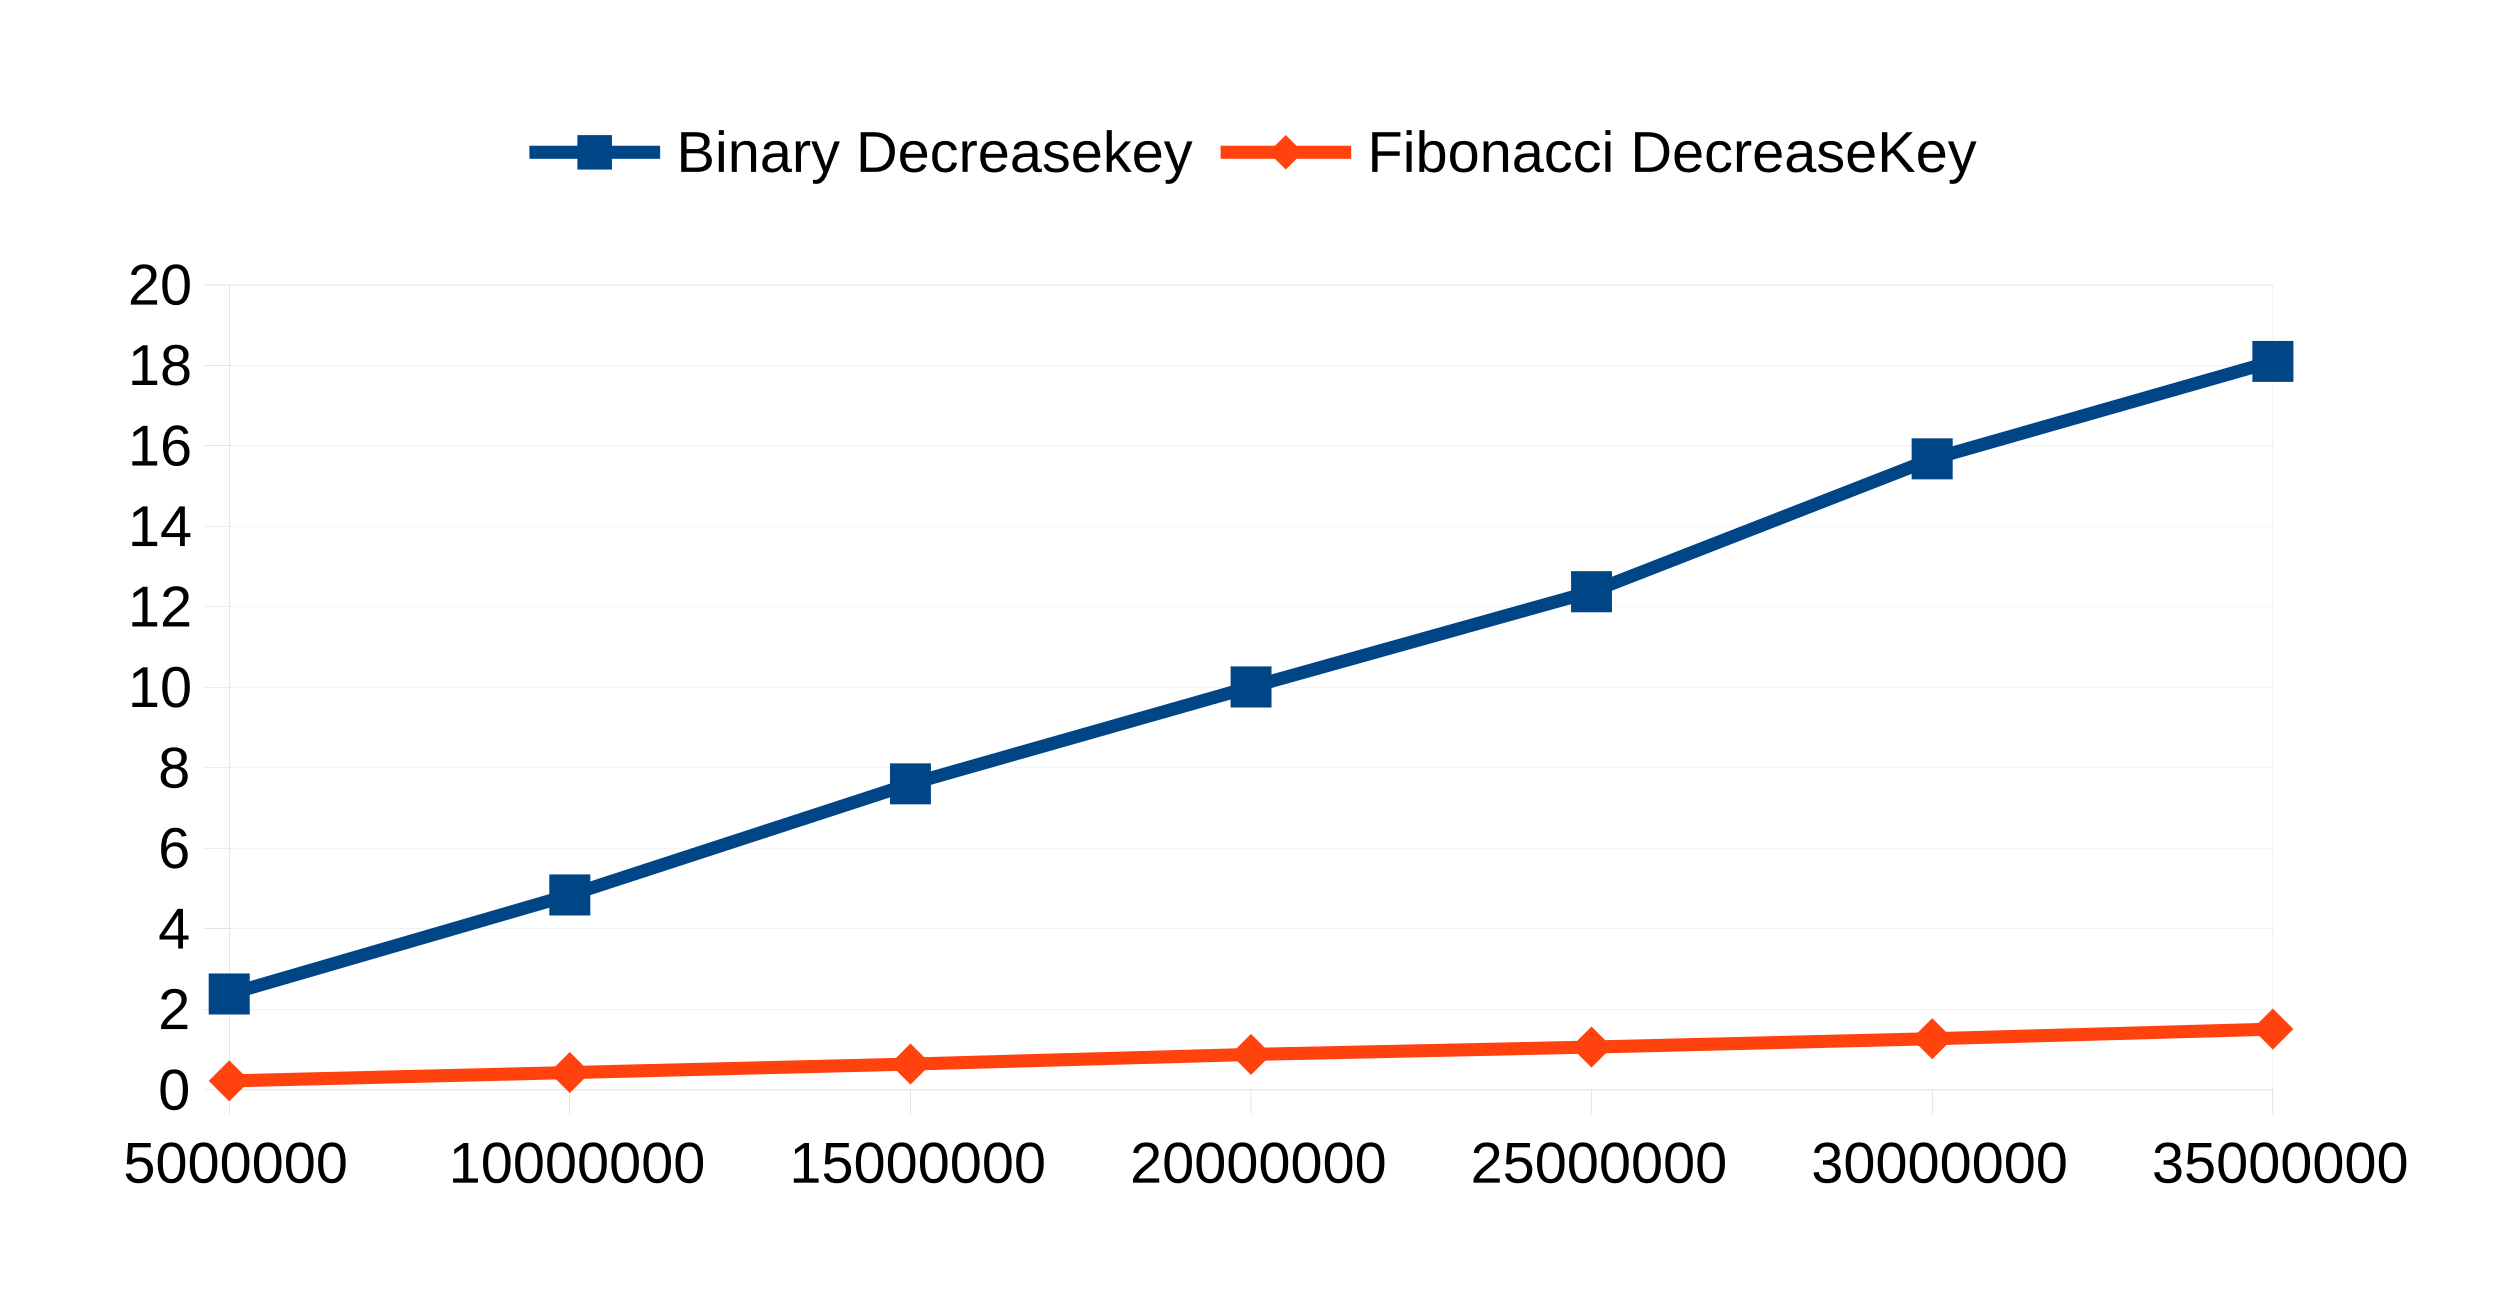
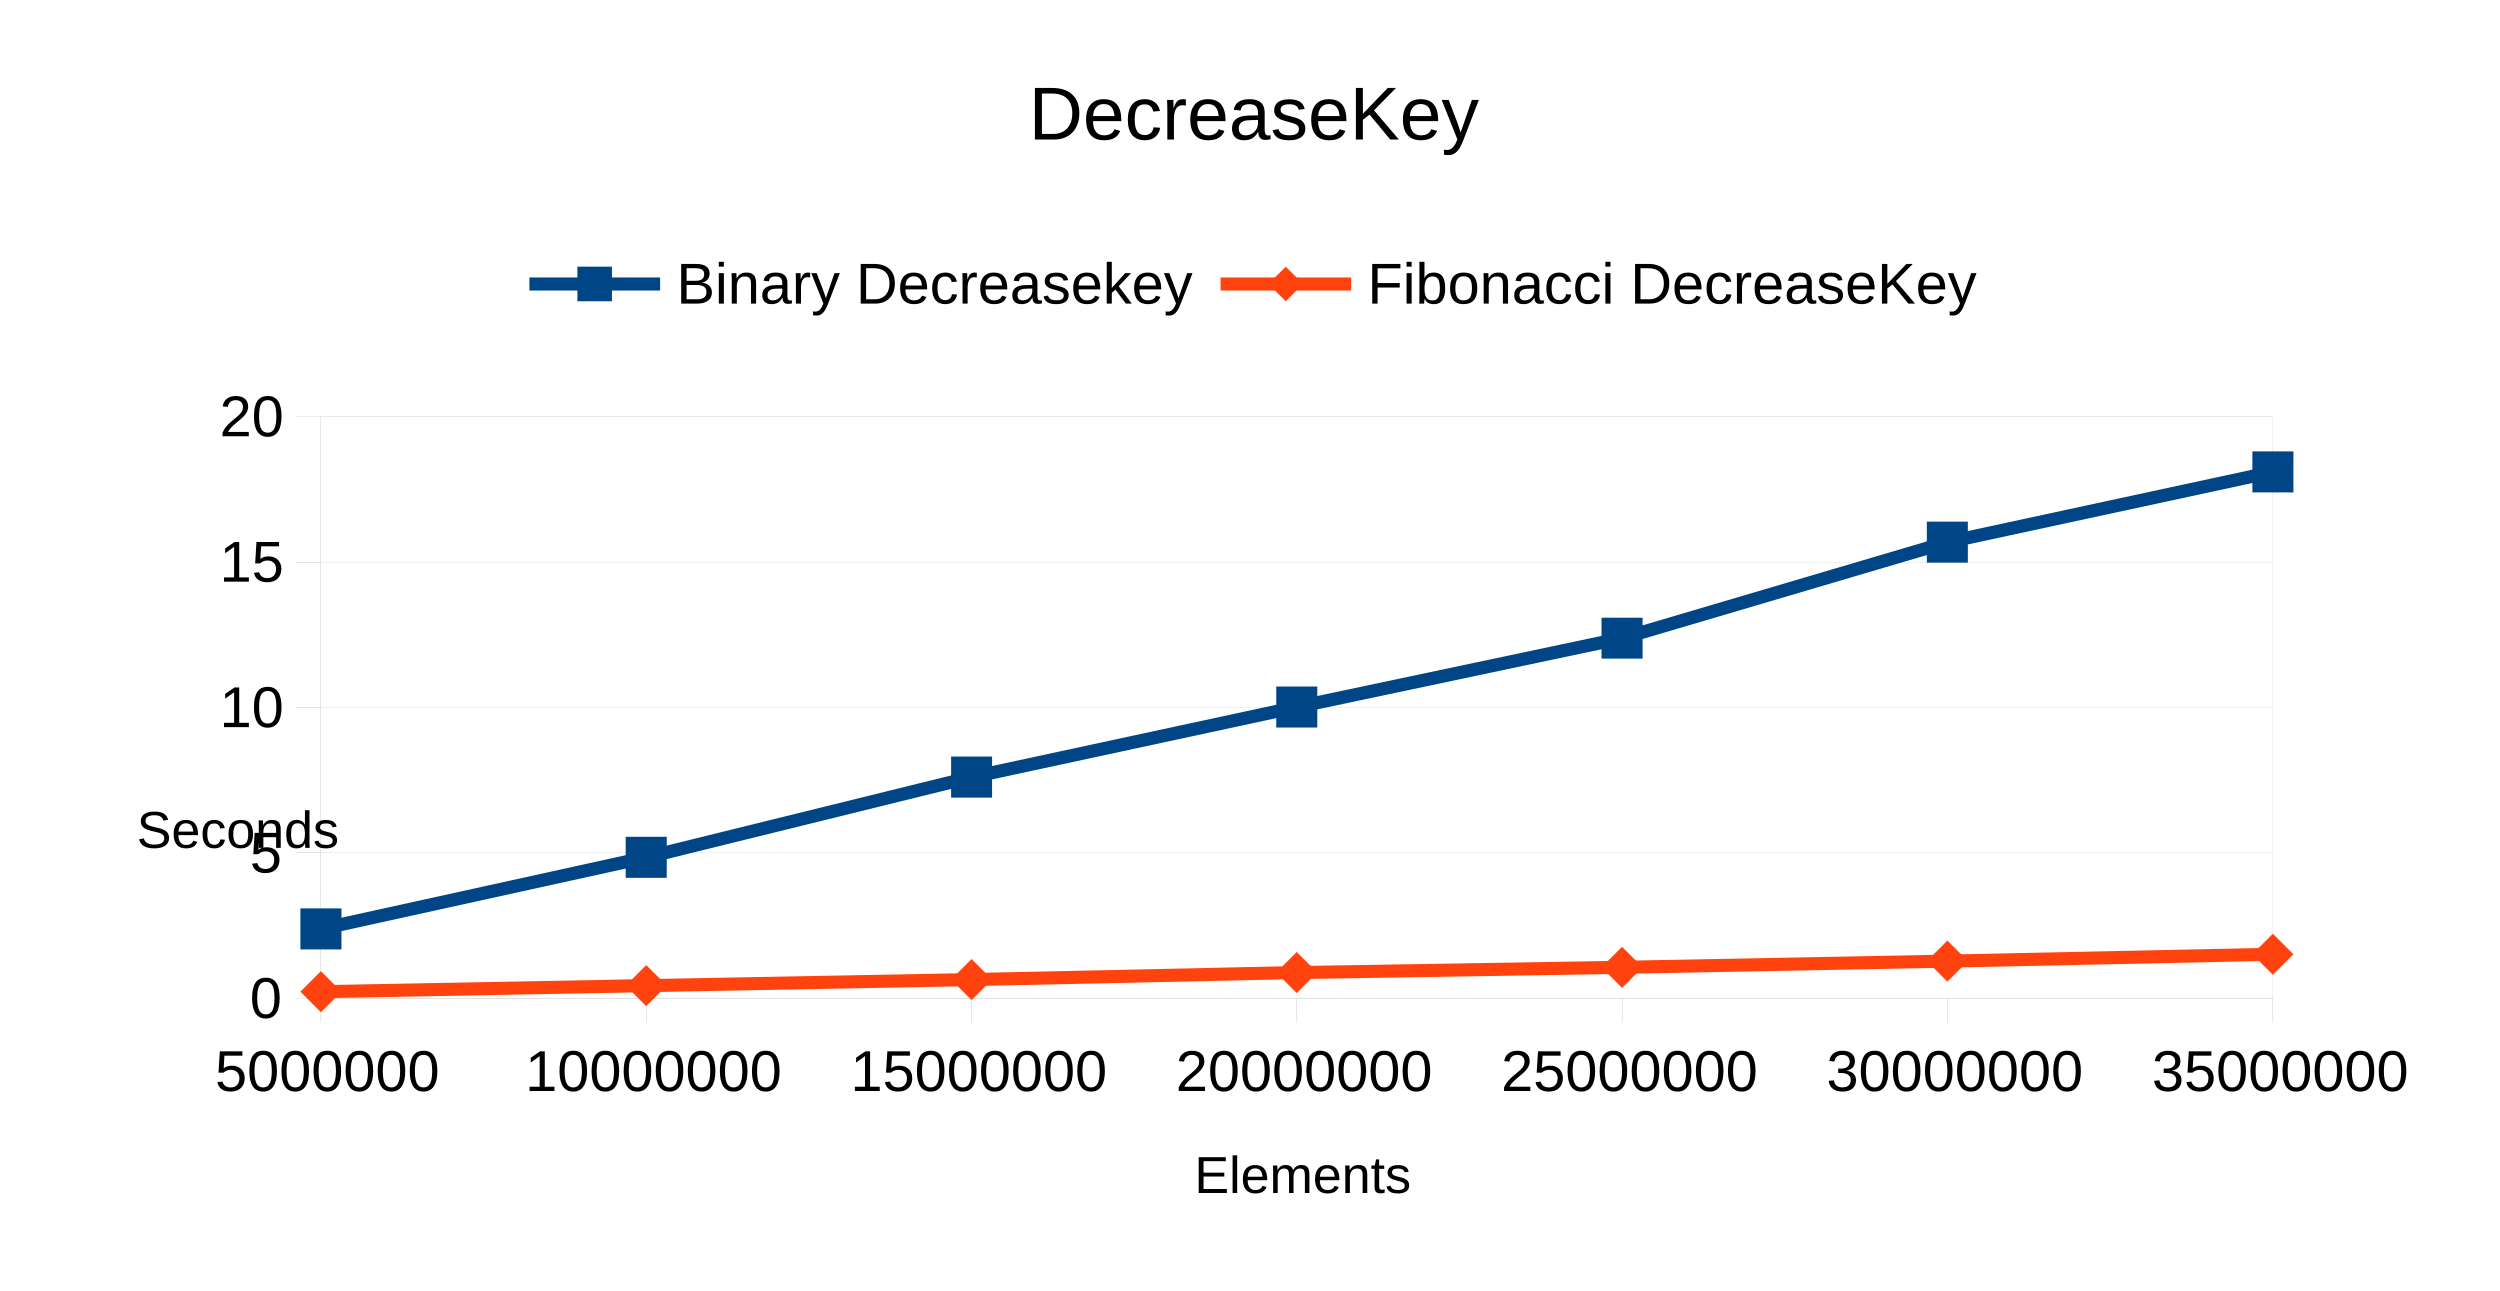
<svg width="153mm" height="79mm" viewBox="0 0 15300 7900">
  <path fill="rgb(255,255,255)" stroke="none" d="M 7632,7895 L 0,7895 0,0 15263,0 15263,7895 7632,7895 Z" />
-   <path fill="none" stroke="rgb(179,179,179)" stroke-linejoin="round" d="M 7656,6671 L 1403,6671 1403,1745 13910,1745 13910,6671 7656,6671 Z" />
-   <path fill="none" stroke="rgb(179,179,179)" stroke-linejoin="round" d="M 13910,6670 L 1403,6670" />
-   <path fill="none" stroke="rgb(179,179,179)" stroke-linejoin="round" d="M 13910,6177 L 1403,6177" />
-   <path fill="none" stroke="rgb(179,179,179)" stroke-linejoin="round" d="M 13910,5684 L 1403,5684" />
-   <path fill="none" stroke="rgb(179,179,179)" stroke-linejoin="round" d="M 13910,5191 L 1403,5191" />
-   <path fill="none" stroke="rgb(179,179,179)" stroke-linejoin="round" d="M 13910,4699 L 1403,4699" />
-   <path fill="none" stroke="rgb(179,179,179)" stroke-linejoin="round" d="M 13910,4206 L 1403,4206" />
-   <path fill="none" stroke="rgb(179,179,179)" stroke-linejoin="round" d="M 13910,3714 L 1403,3714" />
-   <path fill="none" stroke="rgb(179,179,179)" stroke-linejoin="round" d="M 13910,3222 L 1403,3222" />
-   <path fill="none" stroke="rgb(179,179,179)" stroke-linejoin="round" d="M 13910,2729 L 1403,2729" />
-   <path fill="none" stroke="rgb(179,179,179)" stroke-linejoin="round" d="M 13910,2236 L 1403,2236" />
-   <path fill="none" stroke="rgb(179,179,179)" stroke-linejoin="round" d="M 13910,1744 L 1403,1744" />
-   <path fill="none" stroke="rgb(179,179,179)" stroke-linejoin="round" d="M 1403,6820 L 1403,6670" />
-   <path fill="none" stroke="rgb(179,179,179)" stroke-linejoin="round" d="M 1403,6820 L 1403,6670" />
-   <path fill="none" stroke="rgb(179,179,179)" stroke-linejoin="round" d="M 3487,6820 L 3487,6670" />
-   <path fill="none" stroke="rgb(179,179,179)" stroke-linejoin="round" d="M 3487,6820 L 3487,6670" />
-   <path fill="none" stroke="rgb(179,179,179)" stroke-linejoin="round" d="M 5572,6820 L 5572,6670" />
-   <path fill="none" stroke="rgb(179,179,179)" stroke-linejoin="round" d="M 5572,6820 L 5572,6670" />
-   <path fill="none" stroke="rgb(179,179,179)" stroke-linejoin="round" d="M 7656,6820 L 7656,6670" />
-   <path fill="none" stroke="rgb(179,179,179)" stroke-linejoin="round" d="M 7656,6820 L 7656,6670" />
-   <path fill="none" stroke="rgb(179,179,179)" stroke-linejoin="round" d="M 9740,6820 L 9740,6670" />
-   <path fill="none" stroke="rgb(179,179,179)" stroke-linejoin="round" d="M 9740,6820 L 9740,6670" />
-   <path fill="none" stroke="rgb(179,179,179)" stroke-linejoin="round" d="M 11825,6820 L 11825,6670" />
-   <path fill="none" stroke="rgb(179,179,179)" stroke-linejoin="round" d="M 11825,6820 L 11825,6670" />
-   <path fill="none" stroke="rgb(179,179,179)" stroke-linejoin="round" d="M 13910,6820 L 13910,6670" />
-   <path fill="none" stroke="rgb(179,179,179)" stroke-linejoin="round" d="M 13910,6820 L 13910,6670" />
-   <path fill="none" stroke="rgb(179,179,179)" stroke-linejoin="round" d="M 1403,6670 L 13910,6670" />
-   <path fill="none" stroke="rgb(179,179,179)" stroke-linejoin="round" d="M 1253,6670 L 1403,6670" />
-   <path fill="none" stroke="rgb(179,179,179)" stroke-linejoin="round" d="M 1253,6670 L 1403,6670" />
-   <path fill="none" stroke="rgb(179,179,179)" stroke-linejoin="round" d="M 1253,6177 L 1403,6177" />
-   <path fill="none" stroke="rgb(179,179,179)" stroke-linejoin="round" d="M 1253,6177 L 1403,6177" />
-   <path fill="none" stroke="rgb(179,179,179)" stroke-linejoin="round" d="M 1253,5684 L 1403,5684" />
-   <path fill="none" stroke="rgb(179,179,179)" stroke-linejoin="round" d="M 1253,5684 L 1403,5684" />
-   <path fill="none" stroke="rgb(179,179,179)" stroke-linejoin="round" d="M 1253,5191 L 1403,5191" />
-   <path fill="none" stroke="rgb(179,179,179)" stroke-linejoin="round" d="M 1253,5191 L 1403,5191" />
-   <path fill="none" stroke="rgb(179,179,179)" stroke-linejoin="round" d="M 1253,4699 L 1403,4699" />
-   <path fill="none" stroke="rgb(179,179,179)" stroke-linejoin="round" d="M 1253,4699 L 1403,4699" />
-   <path fill="none" stroke="rgb(179,179,179)" stroke-linejoin="round" d="M 1253,4206 L 1403,4206" />
-   <path fill="none" stroke="rgb(179,179,179)" stroke-linejoin="round" d="M 1253,4206 L 1403,4206" />
-   <path fill="none" stroke="rgb(179,179,179)" stroke-linejoin="round" d="M 1253,3714 L 1403,3714" />
-   <path fill="none" stroke="rgb(179,179,179)" stroke-linejoin="round" d="M 1253,3714 L 1403,3714" />
-   <path fill="none" stroke="rgb(179,179,179)" stroke-linejoin="round" d="M 1253,3222 L 1403,3222" />
-   <path fill="none" stroke="rgb(179,179,179)" stroke-linejoin="round" d="M 1253,3222 L 1403,3222" />
-   <path fill="none" stroke="rgb(179,179,179)" stroke-linejoin="round" d="M 1253,2729 L 1403,2729" />
-   <path fill="none" stroke="rgb(179,179,179)" stroke-linejoin="round" d="M 1253,2729 L 1403,2729" />
-   <path fill="none" stroke="rgb(179,179,179)" stroke-linejoin="round" d="M 1253,2236 L 1403,2236" />
-   <path fill="none" stroke="rgb(179,179,179)" stroke-linejoin="round" d="M 1253,2236 L 1403,2236" />
-   <path fill="none" stroke="rgb(179,179,179)" stroke-linejoin="round" d="M 1253,1744 L 1403,1744" />
-   <path fill="none" stroke="rgb(179,179,179)" stroke-linejoin="round" d="M 1253,1744 L 1403,1744" />
-   <path fill="none" stroke="rgb(179,179,179)" stroke-linejoin="round" d="M 1403,6670 L 1403,1744" />
-   <path fill="none" stroke="rgb(0,69,134)" stroke-width="80" stroke-linejoin="round" d="M 1403,6083 L 3487,5477 5572,4797 7656,4204 9740,3621 11825,2808 13910,2212" />
-   <path fill="rgb(0,69,134)" stroke="rgb(0,69,134)" stroke-linejoin="round" d="M 1278,5958 L 1278,6208 1528,6208 1528,5958 1278,5958 Z" />
-   <path fill="rgb(0,69,134)" stroke="rgb(0,69,134)" stroke-linejoin="round" d="M 3362,5352 L 3362,5602 3612,5602 3612,5352 3362,5352 Z" />
-   <path fill="rgb(0,69,134)" stroke="rgb(0,69,134)" stroke-linejoin="round" d="M 5447,4672 L 5447,4922 5697,4922 5697,4672 5447,4672 Z" />
-   <path fill="rgb(0,69,134)" stroke="rgb(0,69,134)" stroke-linejoin="round" d="M 7532,4079 L 7532,4329 7781,4329 7781,4079 7532,4079 Z" />
-   <path fill="rgb(0,69,134)" stroke="rgb(0,69,134)" stroke-linejoin="round" d="M 9615,3496 L 9615,3746 9865,3746 9865,3496 9615,3496 Z" />
-   <path fill="rgb(0,69,134)" stroke="rgb(0,69,134)" stroke-linejoin="round" d="M 11700,2683 L 11700,2933 11950,2933 11950,2683 11700,2683 Z" />
-   <path fill="rgb(0,69,134)" stroke="rgb(0,69,134)" stroke-linejoin="round" d="M 13785,2087 L 13785,2337 14035,2337 14035,2087 13785,2087 Z" />
-   <path fill="none" stroke="rgb(255,66,14)" stroke-width="80" stroke-linejoin="round" d="M 1403,6615 L 3487,6564 5572,6512 7656,6453 9740,6408 11825,6357 13910,6298" />
-   <path fill="rgb(255,66,14)" stroke="rgb(255,66,14)" stroke-linejoin="round" d="M 1278,6615 L 1403,6740 1528,6615 1403,6490 1278,6615 Z" />
-   <path fill="rgb(255,66,14)" stroke="rgb(255,66,14)" stroke-linejoin="round" d="M 3362,6564 L 3487,6689 3612,6564 3487,6439 3362,6564 Z" />
-   <path fill="rgb(255,66,14)" stroke="rgb(255,66,14)" stroke-linejoin="round" d="M 5447,6512 L 5572,6637 5697,6512 5572,6387 5447,6512 Z" />
-   <path fill="rgb(255,66,14)" stroke="rgb(255,66,14)" stroke-linejoin="round" d="M 7532,6453 L 7656,6578 7781,6453 7656,6328 7532,6453 Z" />
-   <path fill="rgb(255,66,14)" stroke="rgb(255,66,14)" stroke-linejoin="round" d="M 9615,6408 L 9740,6533 9865,6408 9740,6283 9615,6408 Z" />
-   <path fill="rgb(255,66,14)" stroke="rgb(255,66,14)" stroke-linejoin="round" d="M 11700,6357 L 11825,6482 11950,6357 11825,6232 11700,6357 Z" />
-   <path fill="rgb(255,66,14)" stroke="rgb(255,66,14)" stroke-linejoin="round" d="M 13785,6298 L 13910,6423 14035,6298 13910,6173 13785,6298 Z" />
+   <path fill="none" stroke="rgb(179,179,179)" stroke-linejoin="round" d="M 7937,6110 L 1964,6110 1964,2551 13910,2551 13910,6110 7937,6110 Z" />
+   <path fill="none" stroke="rgb(179,179,179)" stroke-linejoin="round" d="M 13910,6109 L 1964,6109" />
+   <path fill="none" stroke="rgb(179,179,179)" stroke-linejoin="round" d="M 13910,5219 L 1964,5219" />
+   <path fill="none" stroke="rgb(179,179,179)" stroke-linejoin="round" d="M 13910,4329 L 1964,4329" />
+   <path fill="none" stroke="rgb(179,179,179)" stroke-linejoin="round" d="M 13910,3440 L 1964,3440" />
+   <path fill="none" stroke="rgb(179,179,179)" stroke-linejoin="round" d="M 13910,2550 L 1964,2550" />
+   <path fill="none" stroke="rgb(179,179,179)" stroke-linejoin="round" d="M 1964,6259 L 1964,6109" />
+   <path fill="none" stroke="rgb(179,179,179)" stroke-linejoin="round" d="M 1964,6259 L 1964,6109" />
+   <path fill="none" stroke="rgb(179,179,179)" stroke-linejoin="round" d="M 3955,6259 L 3955,6109" />
+   <path fill="none" stroke="rgb(179,179,179)" stroke-linejoin="round" d="M 3955,6259 L 3955,6109" />
+   <path fill="none" stroke="rgb(179,179,179)" stroke-linejoin="round" d="M 5946,6259 L 5946,6109" />
+   <path fill="none" stroke="rgb(179,179,179)" stroke-linejoin="round" d="M 5946,6259 L 5946,6109" />
+   <path fill="none" stroke="rgb(179,179,179)" stroke-linejoin="round" d="M 7936,6259 L 7936,6109" />
+   <path fill="none" stroke="rgb(179,179,179)" stroke-linejoin="round" d="M 7936,6259 L 7936,6109" />
+   <path fill="none" stroke="rgb(179,179,179)" stroke-linejoin="round" d="M 9927,6259 L 9927,6109" />
+   <path fill="none" stroke="rgb(179,179,179)" stroke-linejoin="round" d="M 9927,6259 L 9927,6109" />
+   <path fill="none" stroke="rgb(179,179,179)" stroke-linejoin="round" d="M 11918,6259 L 11918,6109" />
+   <path fill="none" stroke="rgb(179,179,179)" stroke-linejoin="round" d="M 11918,6259 L 11918,6109" />
+   <path fill="none" stroke="rgb(179,179,179)" stroke-linejoin="round" d="M 13910,6259 L 13910,6109" />
+   <path fill="none" stroke="rgb(179,179,179)" stroke-linejoin="round" d="M 13910,6259 L 13910,6109" />
+   <path fill="none" stroke="rgb(179,179,179)" stroke-linejoin="round" d="M 1964,6109 L 13910,6109" />
+   <path fill="none" stroke="rgb(179,179,179)" stroke-linejoin="round" d="M 1814,6109 L 1964,6109" />
+   <path fill="none" stroke="rgb(179,179,179)" stroke-linejoin="round" d="M 1814,6109 L 1964,6109" />
+   <path fill="none" stroke="rgb(179,179,179)" stroke-linejoin="round" d="M 1814,5219 L 1964,5219" />
+   <path fill="none" stroke="rgb(179,179,179)" stroke-linejoin="round" d="M 1814,5219 L 1964,5219" />
+   <path fill="none" stroke="rgb(179,179,179)" stroke-linejoin="round" d="M 1814,4329 L 1964,4329" />
+   <path fill="none" stroke="rgb(179,179,179)" stroke-linejoin="round" d="M 1814,4329 L 1964,4329" />
+   <path fill="none" stroke="rgb(179,179,179)" stroke-linejoin="round" d="M 1814,3440 L 1964,3440" />
+   <path fill="none" stroke="rgb(179,179,179)" stroke-linejoin="round" d="M 1814,3440 L 1964,3440" />
+   <path fill="none" stroke="rgb(179,179,179)" stroke-linejoin="round" d="M 1814,2550 L 1964,2550" />
+   <path fill="none" stroke="rgb(179,179,179)" stroke-linejoin="round" d="M 1814,2550 L 1964,2550" />
+   <path fill="none" stroke="rgb(179,179,179)" stroke-linejoin="round" d="M 1964,6109 L 1964,2550" />
+   <path fill="none" stroke="rgb(0,69,134)" stroke-width="80" stroke-linejoin="round" d="M 1964,5685 L 3955,5247 5946,4756 7936,4327 9927,3906 11918,3318 13910,2888" />
+   <path fill="rgb(0,69,134)" stroke="rgb(0,69,134)" stroke-linejoin="round" d="M 1839,5560 L 1839,5810 2089,5810 2089,5560 1839,5560 Z" />
+   <path fill="rgb(0,69,134)" stroke="rgb(0,69,134)" stroke-linejoin="round" d="M 3830,5122 L 3830,5372 4080,5372 4080,5122 3830,5122 Z" />
+   <path fill="rgb(0,69,134)" stroke="rgb(0,69,134)" stroke-linejoin="round" d="M 5821,4631 L 5821,4881 6071,4881 6071,4631 5821,4631 Z" />
+   <path fill="rgb(0,69,134)" stroke="rgb(0,69,134)" stroke-linejoin="round" d="M 7811,4202 L 7811,4452 8061,4452 8061,4202 7811,4202 Z" />
+   <path fill="rgb(0,69,134)" stroke="rgb(0,69,134)" stroke-linejoin="round" d="M 9802,3781 L 9802,4030 10052,4030 10052,3781 9802,3781 Z" />
+   <path fill="rgb(0,69,134)" stroke="rgb(0,69,134)" stroke-linejoin="round" d="M 11793,3193 L 11793,3443 12043,3443 12043,3193 11793,3193 Z" />
+   <path fill="rgb(0,69,134)" stroke="rgb(0,69,134)" stroke-linejoin="round" d="M 13785,2763 L 13785,3013 14035,3013 14035,2763 13785,2763 Z" />
+   <path fill="none" stroke="rgb(255,66,14)" stroke-width="80" stroke-linejoin="round" d="M 1964,6069 L 3955,6032 5946,5995 7936,5952 9927,5920 11918,5882 13910,5840" />
+   <path fill="rgb(255,66,14)" stroke="rgb(255,66,14)" stroke-linejoin="round" d="M 1839,6069 L 1964,6194 2089,6069 1964,5944 1839,6069 Z" />
+   <path fill="rgb(255,66,14)" stroke="rgb(255,66,14)" stroke-linejoin="round" d="M 3830,6032 L 3955,6157 4080,6032 3955,5907 3830,6032 Z" />
+   <path fill="rgb(255,66,14)" stroke="rgb(255,66,14)" stroke-linejoin="round" d="M 5821,5995 L 5946,6120 6071,5995 5946,5870 5821,5995 Z" />
+   <path fill="rgb(255,66,14)" stroke="rgb(255,66,14)" stroke-linejoin="round" d="M 7811,5952 L 7936,6077 8061,5952 7936,5827 7811,5952 Z" />
+   <path fill="rgb(255,66,14)" stroke="rgb(255,66,14)" stroke-linejoin="round" d="M 9802,5920 L 9927,6045 10052,5920 9927,5795 9802,5920 Z" />
+   <path fill="rgb(255,66,14)" stroke="rgb(255,66,14)" stroke-linejoin="round" d="M 11793,5882 L 11918,6007 12043,5882 11918,5757 11793,5882 Z" />
+   <path fill="rgb(255,66,14)" stroke="rgb(255,66,14)" stroke-linejoin="round" d="M 13785,5840 L 13910,5965 14035,5840 13910,5715 13785,5840 Z" />
  <text class="TextShape">
    <tspan class="TextParagraph" font-family="Arial" font-size="353px" font-weight="400">
-       <tspan class="TextPosition" x="755" y="7238">
+       <tspan class="TextPosition" x="1316" y="6677">
        <tspan fill="rgb(0,0,0)" stroke="none">5000000</tspan>
      </tspan>
    </tspan>
  </text>
  <text class="TextShape">
    <tspan class="TextParagraph" font-family="Arial" font-size="353px" font-weight="400">
-       <tspan class="TextPosition" x="2746" y="7238">
+       <tspan class="TextPosition" x="3214" y="6677">
        <tspan fill="rgb(0,0,0)" stroke="none">10000000</tspan>
      </tspan>
    </tspan>
  </text>
  <text class="TextShape">
    <tspan class="TextParagraph" font-family="Arial" font-size="353px" font-weight="400">
-       <tspan class="TextPosition" x="4831" y="7238">
+       <tspan class="TextPosition" x="5205" y="6677">
        <tspan fill="rgb(0,0,0)" stroke="none">15000000</tspan>
      </tspan>
    </tspan>
  </text>
  <text class="TextShape">
    <tspan class="TextParagraph" font-family="Arial" font-size="353px" font-weight="400">
-       <tspan class="TextPosition" x="6916" y="7238">
+       <tspan class="TextPosition" x="7196" y="6677">
        <tspan fill="rgb(0,0,0)" stroke="none">20000000</tspan>
      </tspan>
    </tspan>
  </text>
  <text class="TextShape">
    <tspan class="TextParagraph" font-family="Arial" font-size="353px" font-weight="400">
-       <tspan class="TextPosition" x="9000" y="7238">
+       <tspan class="TextPosition" x="9187" y="6677">
        <tspan fill="rgb(0,0,0)" stroke="none">25000000</tspan>
      </tspan>
    </tspan>
  </text>
  <text class="TextShape">
    <tspan class="TextParagraph" font-family="Arial" font-size="353px" font-weight="400">
-       <tspan class="TextPosition" x="11085" y="7238">
+       <tspan class="TextPosition" x="11178" y="6677">
        <tspan fill="rgb(0,0,0)" stroke="none">30000000</tspan>
      </tspan>
    </tspan>
  </text>
  <text class="TextShape">
    <tspan class="TextParagraph" font-family="Arial" font-size="353px" font-weight="400">
-       <tspan class="TextPosition" x="13170" y="7238">
+       <tspan class="TextPosition" x="13170" y="6677">
        <tspan fill="rgb(0,0,0)" stroke="none">35000000</tspan>
      </tspan>
    </tspan>
  </text>
  <text class="TextShape">
    <tspan class="TextParagraph" font-family="Arial" font-size="353px" font-weight="400">
-       <tspan class="TextPosition" x="968" y="6791">
+       <tspan class="TextPosition" x="1529" y="6230">
        <tspan fill="rgb(0,0,0)" stroke="none">0</tspan>
      </tspan>
    </tspan>
  </text>
  <text class="TextShape">
    <tspan class="TextParagraph" font-family="Arial" font-size="353px" font-weight="400">
-       <tspan class="TextPosition" x="968" y="6298">
-         <tspan fill="rgb(0,0,0)" stroke="none">2</tspan>
+       <tspan class="TextPosition" x="1529" y="5340">
+         <tspan fill="rgb(0,0,0)" stroke="none">5</tspan>
      </tspan>
    </tspan>
  </text>
  <text class="TextShape">
    <tspan class="TextParagraph" font-family="Arial" font-size="353px" font-weight="400">
-       <tspan class="TextPosition" x="968" y="5805">
-         <tspan fill="rgb(0,0,0)" stroke="none">4</tspan>
-       </tspan>
-     </tspan>
-   </text>
-   <text class="TextShape">
-     <tspan class="TextParagraph" font-family="Arial" font-size="353px" font-weight="400">
-       <tspan class="TextPosition" x="968" y="5312">
-         <tspan fill="rgb(0,0,0)" stroke="none">6</tspan>
-       </tspan>
-     </tspan>
-   </text>
-   <text class="TextShape">
-     <tspan class="TextParagraph" font-family="Arial" font-size="353px" font-weight="400">
-       <tspan class="TextPosition" x="968" y="4820">
-         <tspan fill="rgb(0,0,0)" stroke="none">8</tspan>
-       </tspan>
-     </tspan>
-   </text>
-   <text class="TextShape">
-     <tspan class="TextParagraph" font-family="Arial" font-size="353px" font-weight="400">
-       <tspan class="TextPosition" x="783" y="4327">
+       <tspan class="TextPosition" x="1344" y="4450">
        <tspan fill="rgb(0,0,0)" stroke="none">10</tspan>
      </tspan>
    </tspan>
  </text>
  <text class="TextShape">
    <tspan class="TextParagraph" font-family="Arial" font-size="353px" font-weight="400">
-       <tspan class="TextPosition" x="783" y="3834">
-         <tspan fill="rgb(0,0,0)" stroke="none">12</tspan>
+       <tspan class="TextPosition" x="1344" y="3560">
+         <tspan fill="rgb(0,0,0)" stroke="none">15</tspan>
      </tspan>
    </tspan>
  </text>
  <text class="TextShape">
    <tspan class="TextParagraph" font-family="Arial" font-size="353px" font-weight="400">
-       <tspan class="TextPosition" x="783" y="3342">
-         <tspan fill="rgb(0,0,0)" stroke="none">14</tspan>
+       <tspan class="TextPosition" x="1344" y="2670">
+         <tspan fill="rgb(0,0,0)" stroke="none">20</tspan>
      </tspan>
    </tspan>
  </text>
  <text class="TextShape">
-     <tspan class="TextParagraph" font-family="Arial" font-size="353px" font-weight="400">
-       <tspan class="TextPosition" x="783" y="2849">
-         <tspan fill="rgb(0,0,0)" stroke="none">16</tspan>
+     <tspan class="TextParagraph" font-family="Arial" font-size="459px" font-weight="400">
+       <tspan class="TextPosition" x="6296" y="854">
+         <tspan fill="rgb(0,0,0)" stroke="none">DecreaseKey</tspan>
      </tspan>
    </tspan>
  </text>
+   <path fill="none" stroke="rgb(0,69,134)" stroke-width="80" stroke-linejoin="round" d="M 3240,1738 L 4040,1738" />
+   <path fill="rgb(0,69,134)" stroke="rgb(0,69,134)" stroke-linejoin="round" d="M 3534,1633 L 3534,1843 3745,1843 3745,1633 3534,1633 Z" />
+   <path fill="none" stroke="rgb(255,66,14)" stroke-width="80" stroke-linejoin="round" d="M 7470,1738 L 8269,1738" />
+   <path fill="rgb(255,66,14)" stroke="rgb(255,66,14)" stroke-linejoin="round" d="M 7763,1738 L 7869,1843 7974,1738 7869,1633 7763,1738 Z" />
  <text class="TextShape">
    <tspan class="TextParagraph" font-family="Arial" font-size="353px" font-weight="400">
-       <tspan class="TextPosition" x="783" y="2356">
-         <tspan fill="rgb(0,0,0)" stroke="none">18</tspan>
-       </tspan>
-     </tspan>
-   </text>
-   <text class="TextShape">
-     <tspan class="TextParagraph" font-family="Arial" font-size="353px" font-weight="400">
-       <tspan class="TextPosition" x="783" y="1864">
-         <tspan fill="rgb(0,0,0)" stroke="none">20</tspan>
-       </tspan>
-     </tspan>
-   </text>
-   <path fill="none" stroke="rgb(0,69,134)" stroke-width="80" stroke-linejoin="round" d="M 3240,932 L 4040,932" />
-   <path fill="rgb(0,69,134)" stroke="rgb(0,69,134)" stroke-linejoin="round" d="M 3534,827 L 3534,1037 3745,1037 3745,827 3534,827 Z" />
-   <path fill="none" stroke="rgb(255,66,14)" stroke-width="80" stroke-linejoin="round" d="M 7470,932 L 8269,932" />
-   <path fill="rgb(255,66,14)" stroke="rgb(255,66,14)" stroke-linejoin="round" d="M 7763,932 L 7869,1037 7974,932 7869,827 7763,932 Z" />
-   <text class="TextShape">
-     <tspan class="TextParagraph" font-family="Arial" font-size="353px" font-weight="400">
-       <tspan class="TextPosition" x="4140" y="1052">
+       <tspan class="TextPosition" x="4140" y="1858">
        <tspan fill="rgb(0,0,0)" stroke="none">Binary Decreasekey</tspan>
      </tspan>
    </tspan>
  </text>
  <text class="TextShape">
    <tspan class="TextParagraph" font-family="Arial" font-size="353px" font-weight="400">
-       <tspan class="TextPosition" x="8369" y="1052">
+       <tspan class="TextPosition" x="8369" y="1858">
        <tspan fill="rgb(0,0,0)" stroke="none">Fibonacci DecreaseKey</tspan>
      </tspan>
    </tspan>
  </text>
+   <text class="TextShape">
+     <tspan class="TextParagraph" font-family="Arial" font-size="318px" font-weight="400">
+       <tspan class="TextPosition" x="7310" y="7301">
+         <tspan fill="rgb(0,0,0)" stroke="none">Elements</tspan>
+       </tspan>
+     </tspan>
+   </text>
+   <text class="TextShape">
+     <tspan class="TextParagraph" font-family="Arial" font-size="318px" font-weight="400">
+       <tspan class="TextPosition" x="837" y="5189" transform="translate(837,5189) rotate(-90) translate(-837,-5189)">
+         <tspan fill="rgb(0,0,0)" stroke="none">Seconds</tspan>
+       </tspan>
+     </tspan>
+   </text>
</svg>
